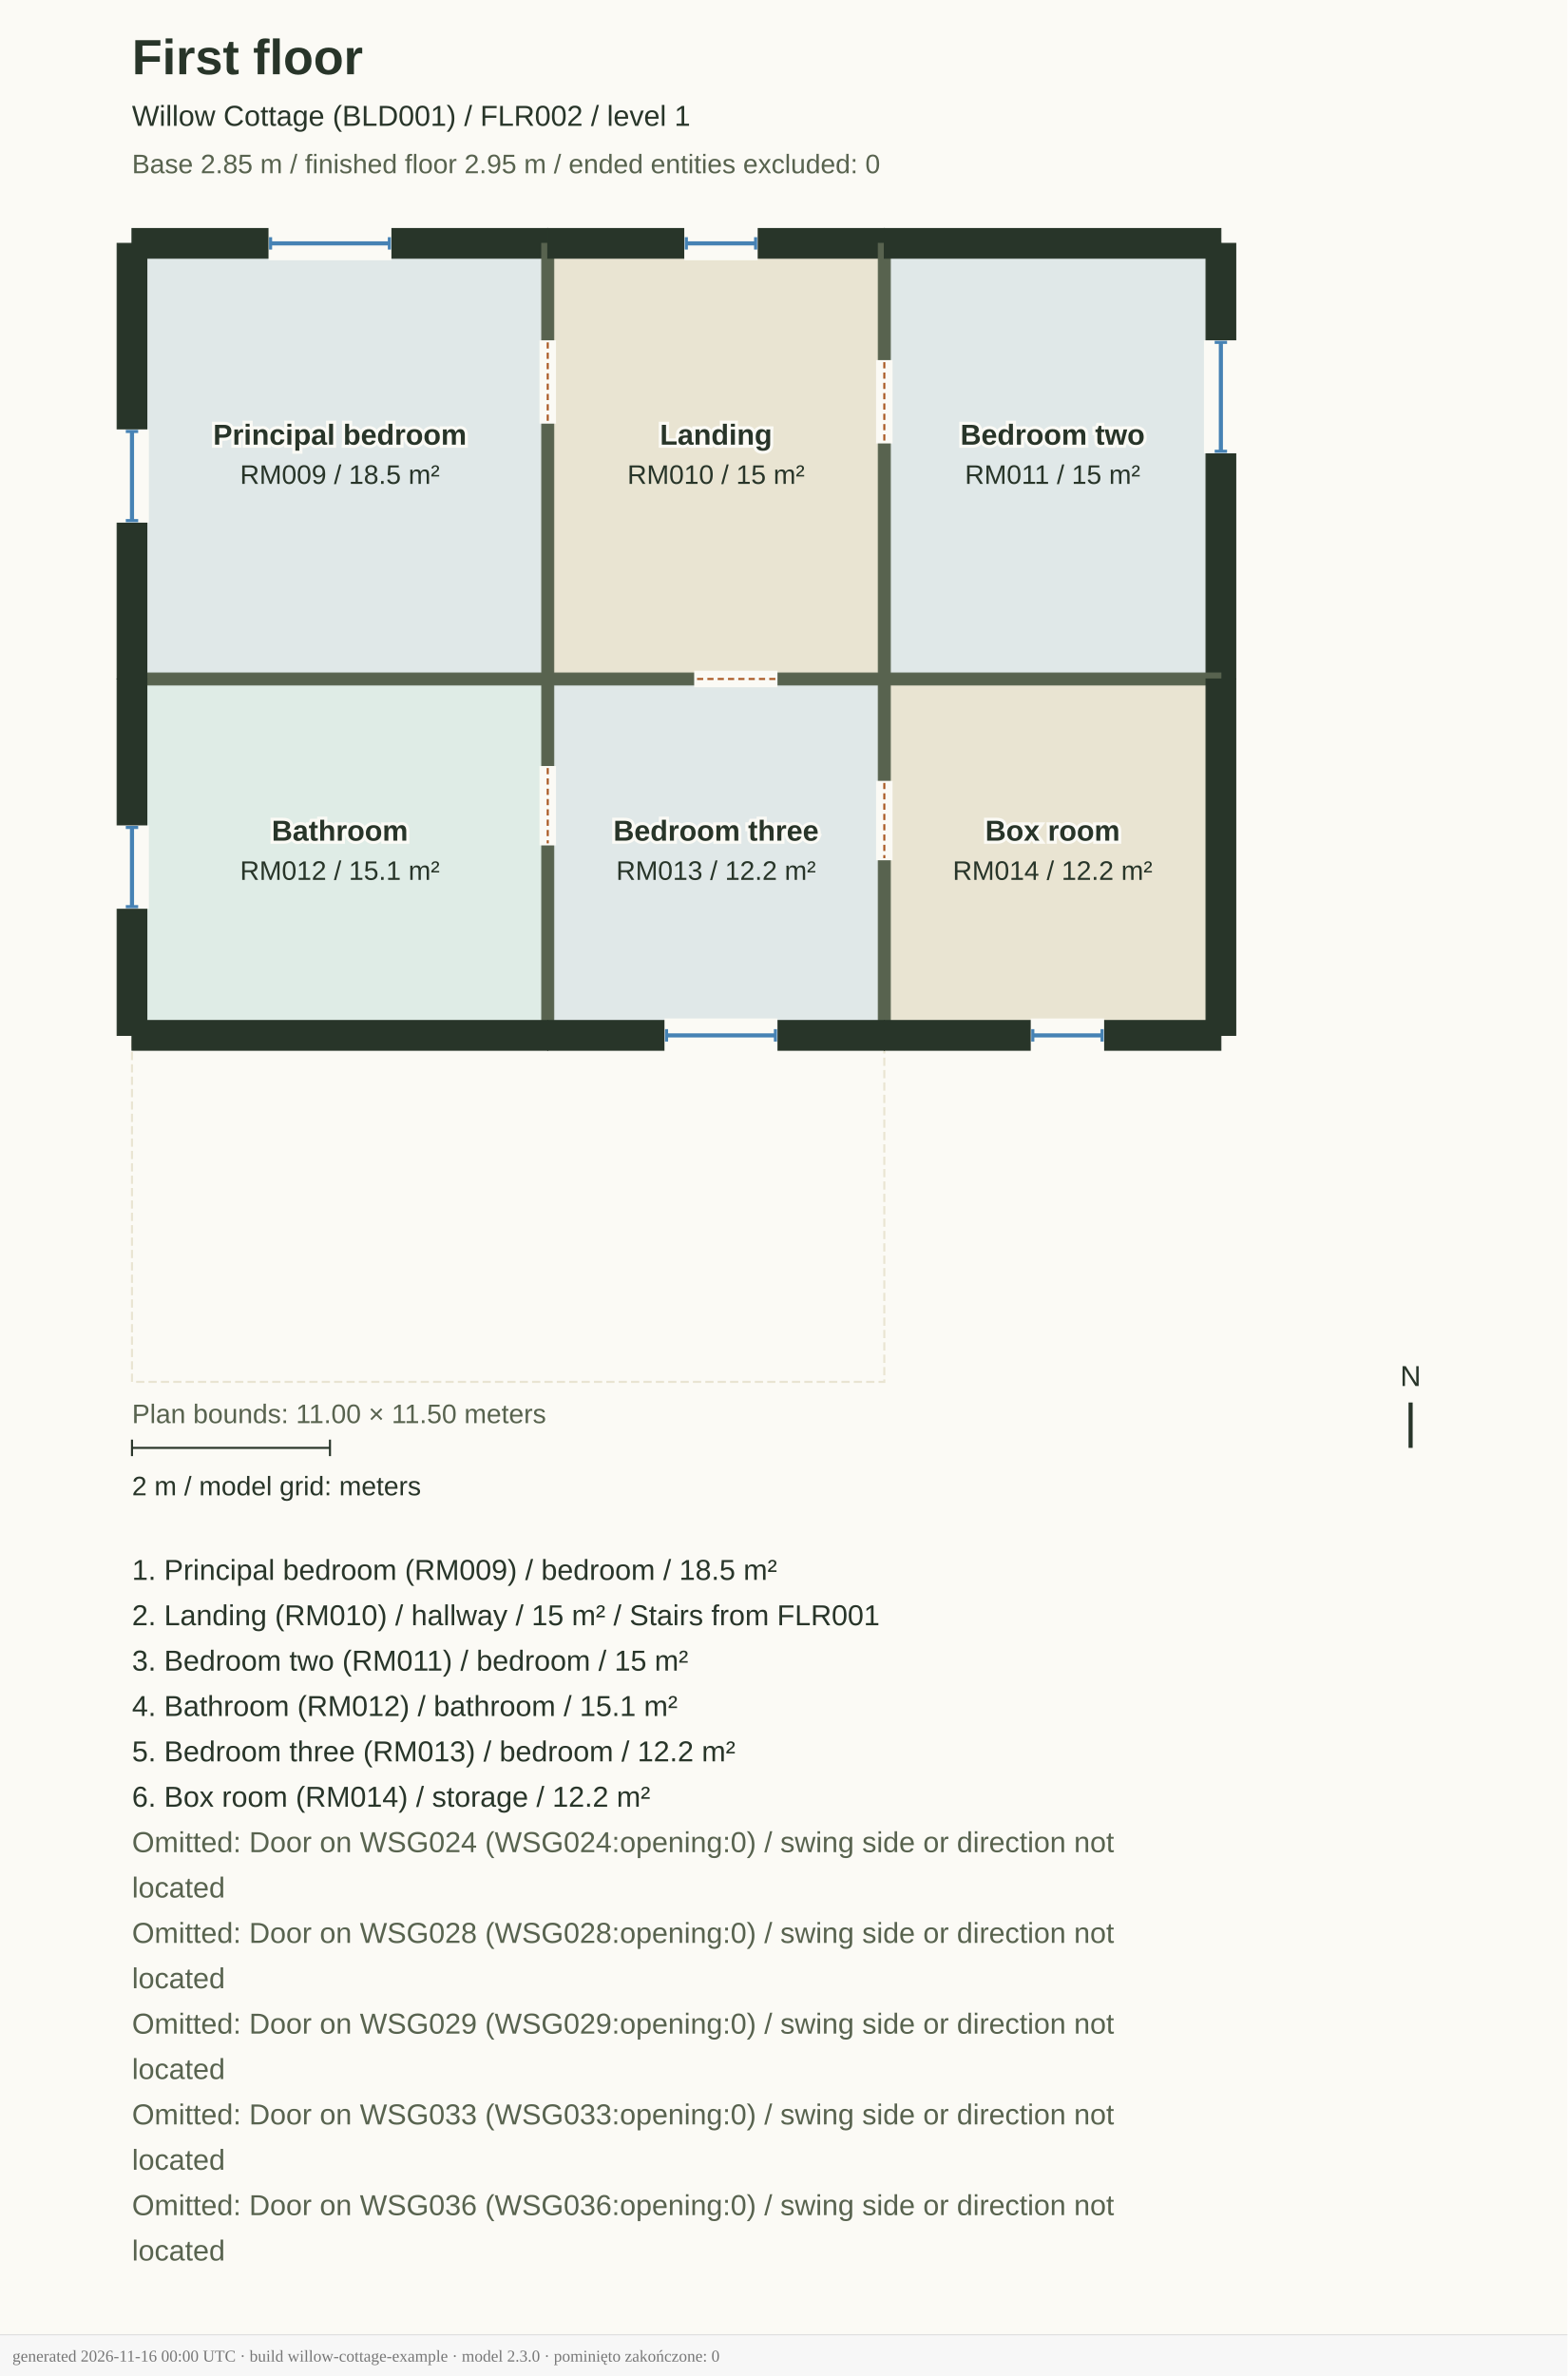
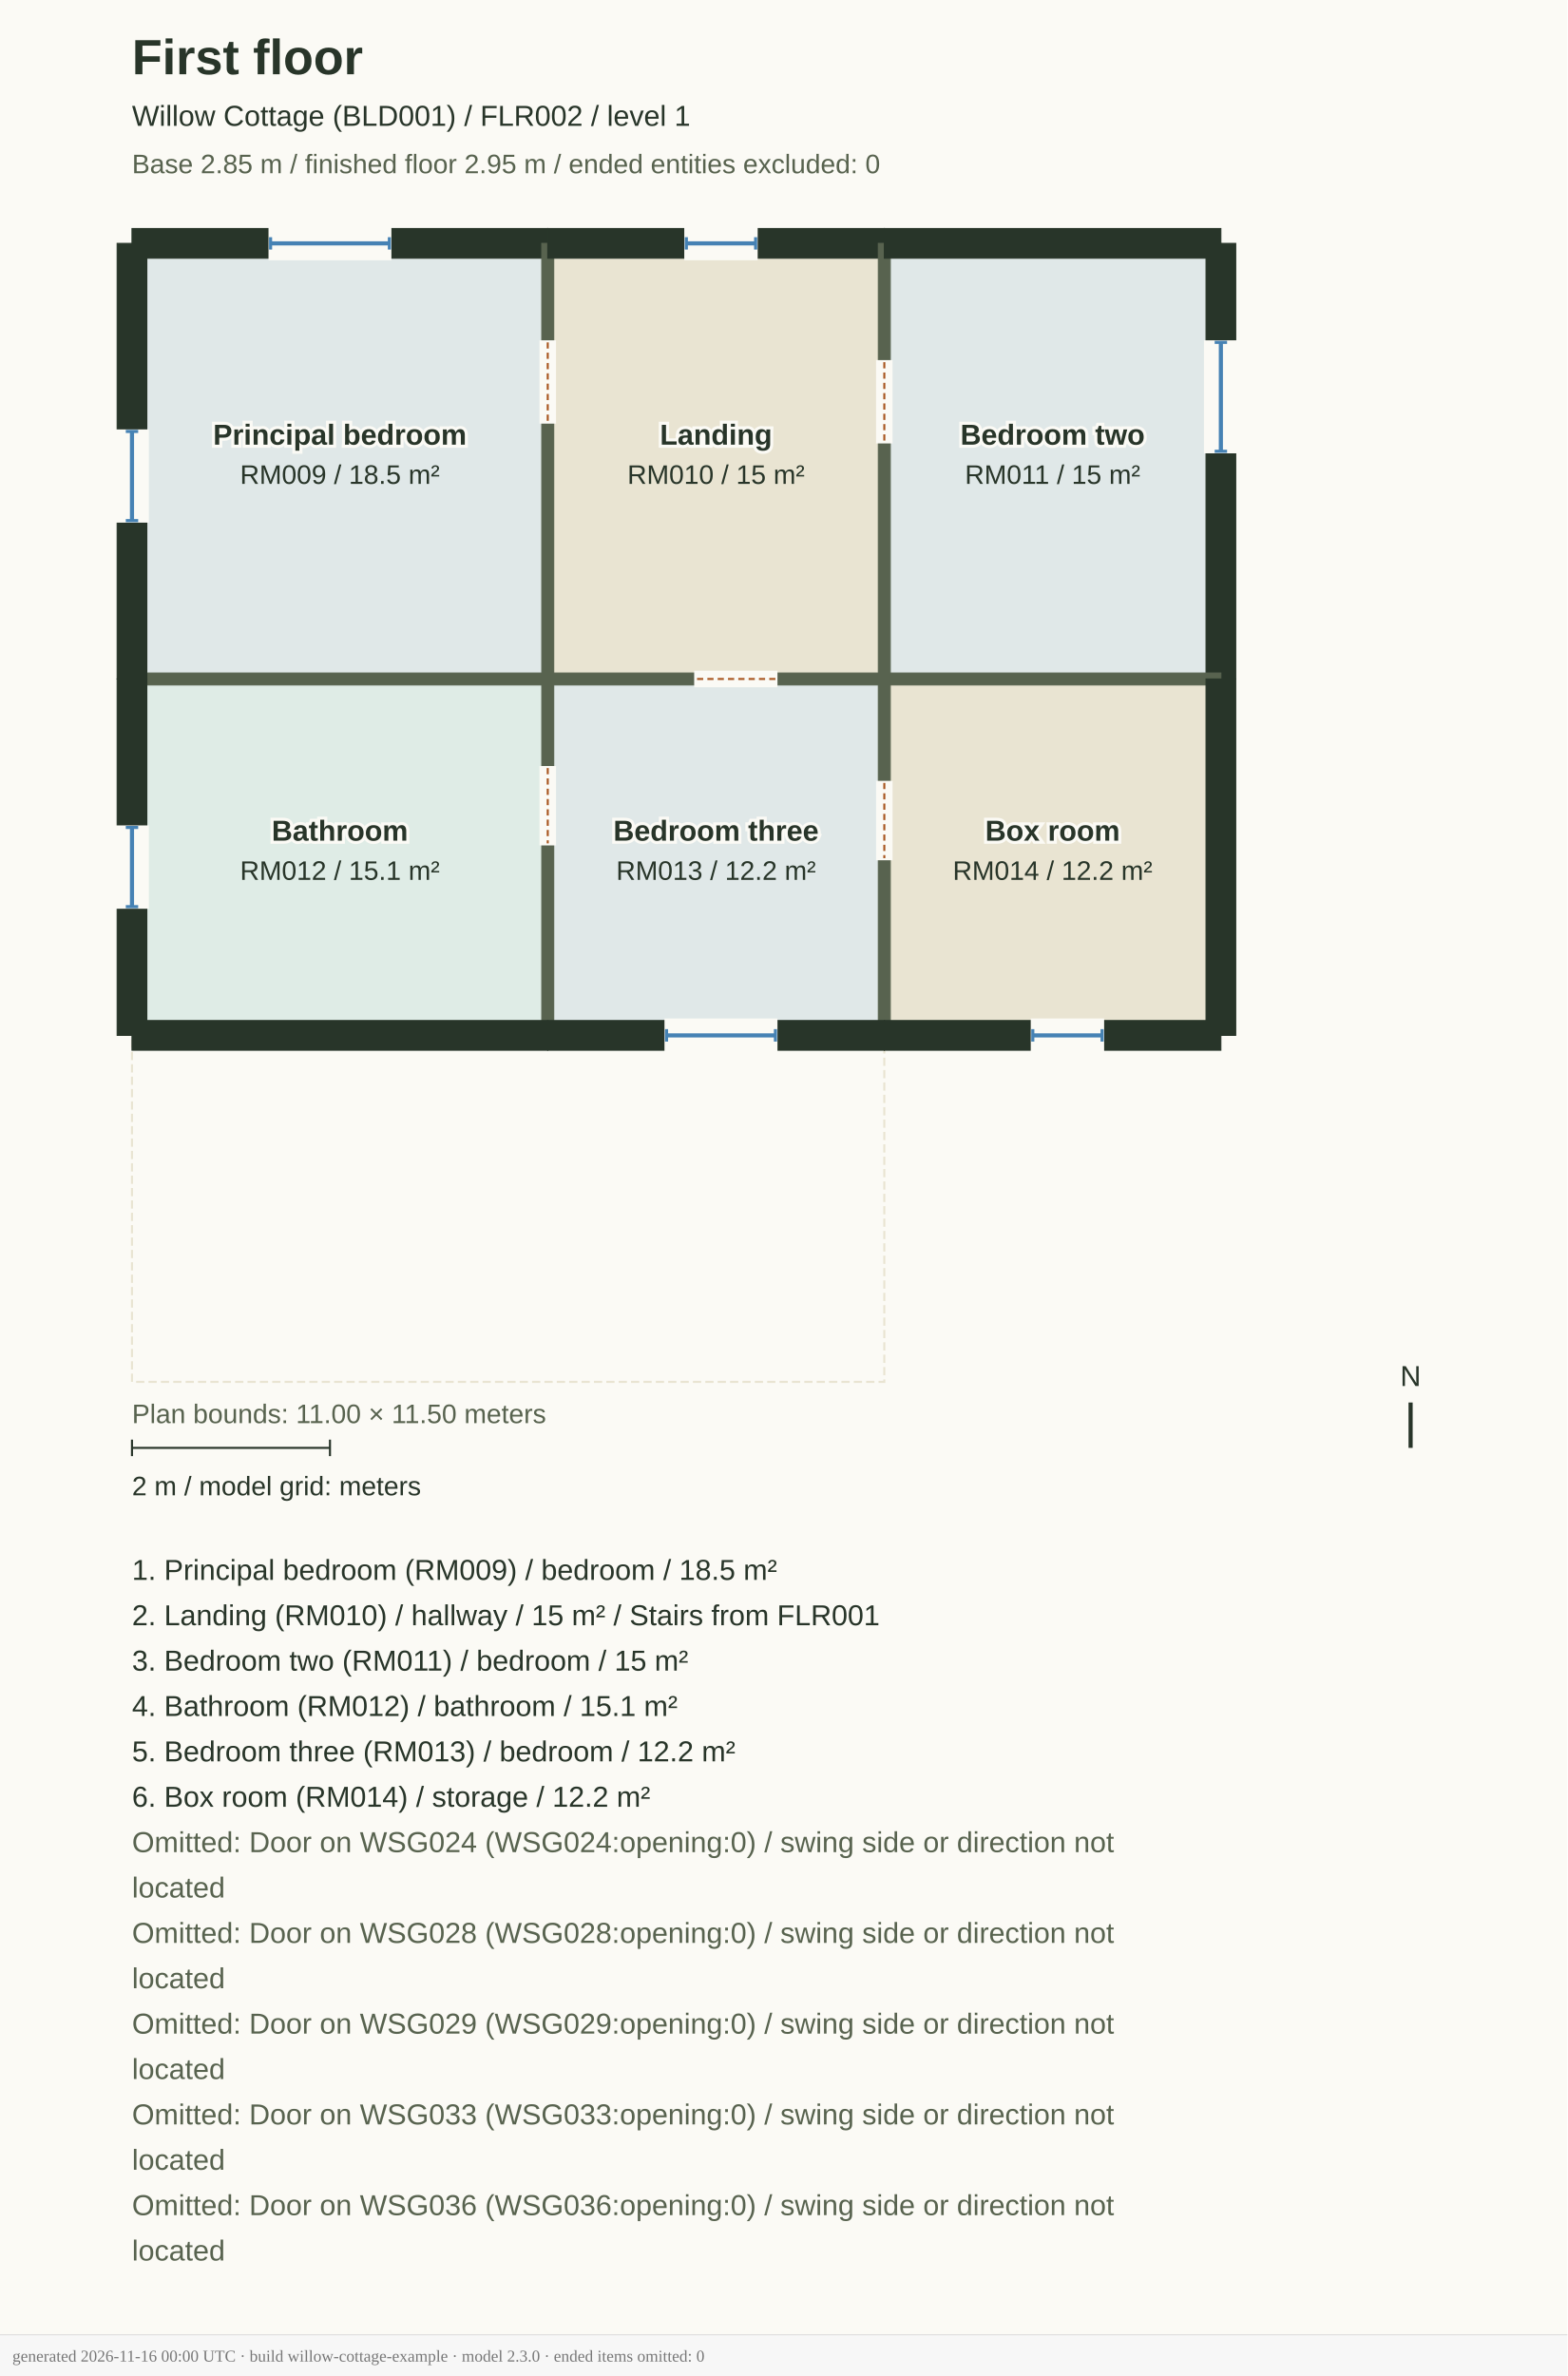
<svg xmlns="http://www.w3.org/2000/svg" width="760.0" height="1152" viewBox="0 0 760.0 1152" role="img" aria-labelledby="realm-2d-42-4c-44-30-30-31-2d-46-4c-52-30-30-32-2d-6c-69-67-68-74-title realm-2d-42-4c-44-30-30-31-2d-46-4c-52-30-30-32-2d-6c-69-67-68-74-desc">
  <rect width="100%" height="100%" fill="#fbfaf5" />
  <g font-family="'Segoe UI', Arial, sans-serif" fill="#283529">
    <text x="64" y="36" font-size="24" font-weight="600">First floor</text>
    <text x="64" y="61" font-size="14">Willow Cottage (BLD001) / FLR002 / level 1</text>
    <text x="64" y="84" font-size="13" fill="#58634f">Base 2.85 m / finished floor 2.95 m / ended entities excluded: 0</text>
    <g data-layer="floor-base" data-model-id="FLR002" transform="translate(0,54)">
      <polygon points="64.0,64.0 592.0,64.0 592.0,448.0 428.8,448.0 428.8,616.0 64.0,616.0" fill="none" stroke="#e9e4d2" stroke-width="1" stroke-dasharray="4,2" />
      <polygon data-model-id="RM009" points="64.0,64.0 265.6,64.0 265.6,275.2 64.0,275.2" fill="#e0e8e8" stroke="#ddd" stroke-width="0.5" />
      <polygon data-model-id="RM012" points="64.0,275.2 265.6,275.2 265.6,448.0 64.0,448.0" fill="#dfece6" stroke="#ddd" stroke-width="0.5" />
      <polygon data-model-id="RM010" points="265.6,64.0 428.8,64.0 428.8,275.2 265.6,275.2" fill="#e9e4d2" stroke="#ddd" stroke-width="0.5" />
      <polygon data-model-id="RM011" points="428.8,64.0 592.0,64.0 592.0,275.2 428.8,275.2" fill="#e0e8e8" stroke="#ddd" stroke-width="0.5" />
      <polygon data-model-id="RM013" points="265.6,275.2 428.8,275.2 428.8,448.0 265.6,448.0" fill="#e0e8e8" stroke="#ddd" stroke-width="0.5" />
      <polygon data-model-id="RM014" points="428.8,275.2 592.0,275.2 592.0,448.0 428.8,448.0" fill="#e9e4d2" stroke="#ddd" stroke-width="0.5" />
      <g data-model-id="WSG023" transform="translate(64.0,64.0) rotate(0.0)">
        <rect x="0" y="-7.2" width="201.6" height="14.4" fill="#283529" stroke="#283529" stroke-width="0.5" />
      </g>
      <g data-model-id="WSG024" transform="translate(265.6,64.0) rotate(90.0)">
        <rect x="0" y="-2.9" width="211.2" height="5.8" fill="#58634f" stroke="#58634f" stroke-width="0.5" />
      </g>
      <g data-model-id="WSG025" transform="translate(265.6,275.2) rotate(180.0)">
        <rect x="0" y="-2.9" width="201.6" height="5.8" fill="#58634f" stroke="#58634f" stroke-width="0.5" />
      </g>
      <g data-model-id="WSG026" transform="translate(64.0,275.2) rotate(-90.0)">
        <rect x="0" y="-7.2" width="211.2" height="14.4" fill="#283529" stroke="#283529" stroke-width="0.5" />
      </g>
      <g data-model-id="WSG027" transform="translate(265.6,64.0) rotate(0.0)">
        <rect x="0" y="-7.2" width="163.2" height="14.4" fill="#283529" stroke="#283529" stroke-width="0.5" />
      </g>
      <g data-model-id="WSG028" transform="translate(428.8,64.0) rotate(90.0)">
        <rect x="0" y="-2.9" width="211.2" height="5.8" fill="#58634f" stroke="#58634f" stroke-width="0.5" />
      </g>
      <g data-model-id="WSG029" transform="translate(428.8,275.2) rotate(180.0)">
        <rect x="0" y="-2.9" width="163.2" height="5.8" fill="#58634f" stroke="#58634f" stroke-width="0.5" />
      </g>
      <g data-model-id="WSG030" transform="translate(428.8,64.0) rotate(0.0)">
        <rect x="0" y="-7.2" width="163.2" height="14.4" fill="#283529" stroke="#283529" stroke-width="0.5" />
      </g>
      <g data-model-id="WSG031" transform="translate(592.0,64.0) rotate(90.0)">
        <rect x="0" y="-7.2" width="211.2" height="14.4" fill="#283529" stroke="#283529" stroke-width="0.5" />
      </g>
      <g data-model-id="WSG032" transform="translate(592.0,275.2) rotate(180.0)">
        <rect x="0" y="-2.9" width="163.2" height="5.8" fill="#58634f" stroke="#58634f" stroke-width="0.5" />
      </g>
      <g data-model-id="WSG033" transform="translate(265.6,275.2) rotate(90.0)">
        <rect x="0" y="-2.9" width="172.8" height="5.8" fill="#58634f" stroke="#58634f" stroke-width="0.5" />
      </g>
      <g data-model-id="WSG034" transform="translate(265.6,448.0) rotate(180.0)">
        <rect x="0" y="-7.2" width="201.6" height="14.4" fill="#283529" stroke="#283529" stroke-width="0.5" />
      </g>
      <g data-model-id="WSG035" transform="translate(64.0,448.0) rotate(-90.0)">
        <rect x="0" y="-7.2" width="172.8" height="14.4" fill="#283529" stroke="#283529" stroke-width="0.5" />
      </g>
      <g data-model-id="WSG036" transform="translate(428.8,275.2) rotate(90.0)">
        <rect x="0" y="-2.9" width="172.8" height="5.8" fill="#58634f" stroke="#58634f" stroke-width="0.5" />
      </g>
      <g data-model-id="WSG037" transform="translate(428.8,448.0) rotate(180.0)">
        <rect x="0" y="-7.2" width="163.2" height="14.4" fill="#283529" stroke="#283529" stroke-width="0.5" />
      </g>
      <g data-model-id="WSG038" transform="translate(592.0,275.2) rotate(90.0)">
        <rect x="0" y="-7.2" width="172.8" height="14.4" fill="#283529" stroke="#283529" stroke-width="0.5" />
      </g>
      <g data-model-id="WSG039" transform="translate(592.0,448.0) rotate(180.0)">
        <rect x="0" y="-7.2" width="163.2" height="14.4" fill="#283529" stroke="#283529" stroke-width="0.5" />
      </g>
      <g data-model-id="WSG023:opening:0" transform="translate(131.2,64.0) rotate(0.0)">
        <rect x="-1" y="-8.2" width="59.6" height="16.4" fill="#fbfaf5" stroke="none" />
        <line x1="0" y1="-3" x2="0" y2="3" stroke="#4682B4" stroke-width="1.5" />
        <line x1="0" y1="0" x2="57.6" y2="0" stroke="#4682B4" stroke-width="2" />
        <line x1="57.6" y1="-3" x2="57.6" y2="3" stroke="#4682B4" stroke-width="1.5" />
      </g>
      <g data-model-id="WSG024:opening:0" transform="translate(265.6,112.0) rotate(90.0)">
        <rect x="-1" y="-4" width="40.4" height="8" fill="#fbfaf5" stroke="none" />
        <line x1="0" y1="0" x2="38.4" y2="0" stroke="#a85620" stroke-width="1" stroke-dasharray="3,2" />
      </g>
      <g data-model-id="WSG026:opening:0" transform="translate(64.0,198.4) rotate(-90.0)">
        <rect x="-1" y="-8.2" width="45.2" height="16.4" fill="#fbfaf5" stroke="none" />
        <line x1="0" y1="-3" x2="0" y2="3" stroke="#4682B4" stroke-width="1.5" />
        <line x1="0" y1="0" x2="43.2" y2="0" stroke="#4682B4" stroke-width="2" />
        <line x1="43.2" y1="-3" x2="43.2" y2="3" stroke="#4682B4" stroke-width="1.5" />
      </g>
      <g data-model-id="WSG027:opening:0" transform="translate(332.8,64.0) rotate(0.0)">
        <rect x="-1" y="-8.2" width="35.6" height="16.4" fill="#fbfaf5" stroke="none" />
        <line x1="0" y1="-3" x2="0" y2="3" stroke="#4682B4" stroke-width="1.5" />
        <line x1="0" y1="0" x2="33.6" y2="0" stroke="#4682B4" stroke-width="2" />
        <line x1="33.6" y1="-3" x2="33.6" y2="3" stroke="#4682B4" stroke-width="1.5" />
      </g>
      <g data-model-id="WSG028:opening:0" transform="translate(428.8,121.6) rotate(90.0)">
        <rect x="-1" y="-4" width="40.4" height="8" fill="#fbfaf5" stroke="none" />
        <line x1="0" y1="0" x2="38.4" y2="0" stroke="#a85620" stroke-width="1" stroke-dasharray="3,2" />
      </g>
      <g data-model-id="WSG029:opening:0" transform="translate(376.0,275.2) rotate(180.0)">
        <rect x="-1" y="-4" width="40.4" height="8" fill="#fbfaf5" stroke="none" />
        <line x1="0" y1="0" x2="38.4" y2="0" stroke="#a85620" stroke-width="1" stroke-dasharray="3,2" />
      </g>
      <g data-model-id="WSG031:opening:0" transform="translate(592.0,112.0) rotate(90.0)">
        <rect x="-1" y="-8.2" width="54.8" height="16.4" fill="#fbfaf5" stroke="none" />
        <line x1="0" y1="-3" x2="0" y2="3" stroke="#4682B4" stroke-width="1.5" />
        <line x1="0" y1="0" x2="52.8" y2="0" stroke="#4682B4" stroke-width="2" />
        <line x1="52.8" y1="-3" x2="52.8" y2="3" stroke="#4682B4" stroke-width="1.5" />
      </g>
      <g data-model-id="WSG033:opening:0" transform="translate(265.6,318.4) rotate(90.0)">
        <rect x="-1" y="-4" width="38.5" height="8" fill="#fbfaf5" stroke="none" />
        <line x1="0" y1="0" x2="36.5" y2="0" stroke="#a85620" stroke-width="1" stroke-dasharray="3,2" />
      </g>
      <g data-model-id="WSG035:opening:0" transform="translate(64.0,385.6) rotate(-90.0)">
        <rect x="-1" y="-8.2" width="40.4" height="16.4" fill="#fbfaf5" stroke="none" />
        <line x1="0" y1="-3" x2="0" y2="3" stroke="#4682B4" stroke-width="1.5" />
        <line x1="0" y1="0" x2="38.4" y2="0" stroke="#4682B4" stroke-width="2" />
        <line x1="38.4" y1="-3" x2="38.4" y2="3" stroke="#4682B4" stroke-width="1.5" />
      </g>
      <g data-model-id="WSG036:opening:0" transform="translate(428.8,325.6) rotate(90.0)">
        <rect x="-1" y="-4" width="38.5" height="8" fill="#fbfaf5" stroke="none" />
        <line x1="0" y1="0" x2="36.5" y2="0" stroke="#a85620" stroke-width="1" stroke-dasharray="3,2" />
      </g>
      <g data-model-id="WSG037:opening:0" transform="translate(376.0,448.0) rotate(180.0)">
        <rect x="-1" y="-8.2" width="54.8" height="16.4" fill="#fbfaf5" stroke="none" />
        <line x1="0" y1="-3" x2="0" y2="3" stroke="#4682B4" stroke-width="1.5" />
        <line x1="0" y1="0" x2="52.8" y2="0" stroke="#4682B4" stroke-width="2" />
        <line x1="52.8" y1="-3" x2="52.8" y2="3" stroke="#4682B4" stroke-width="1.5" />
      </g>
      <g data-model-id="WSG039:opening:0" transform="translate(534.4,448.0) rotate(180.0)">
        <rect x="-1" y="-8.2" width="35.6" height="16.4" fill="#fbfaf5" stroke="none" />
        <line x1="0" y1="-3" x2="0" y2="3" stroke="#4682B4" stroke-width="1.5" />
        <line x1="0" y1="0" x2="33.6" y2="0" stroke="#4682B4" stroke-width="2" />
        <line x1="33.6" y1="-3" x2="33.6" y2="3" stroke="#4682B4" stroke-width="1.5" />
      </g>
    </g>
    <g data-layer="labels">
      <g data-model-id="RM009">
        <text x="164.8" y="215.6" text-anchor="middle" fill="#283529" font-size="14" font-weight="600" stroke="#fbfaf5" stroke-width="3" paint-order="stroke">Principal bedroom</text>
        <text x="164.8" y="234.6" text-anchor="middle" fill="#283529" font-size="13">RM009 / 18.5 m²</text>
      </g>
      <g data-model-id="RM010">
        <text x="347.2" y="215.6" text-anchor="middle" fill="#283529" font-size="14" font-weight="600" stroke="#fbfaf5" stroke-width="3" paint-order="stroke">Landing</text>
        <text x="347.2" y="234.6" text-anchor="middle" fill="#283529" font-size="13">RM010 / 15 m²</text>
      </g>
      <g data-model-id="RM011">
        <text x="510.4" y="215.6" text-anchor="middle" fill="#283529" font-size="14" font-weight="600" stroke="#fbfaf5" stroke-width="3" paint-order="stroke">Bedroom two</text>
        <text x="510.4" y="234.6" text-anchor="middle" fill="#283529" font-size="13">RM011 / 15 m²</text>
      </g>
      <g data-model-id="RM012">
        <text x="164.8" y="407.6" text-anchor="middle" fill="#283529" font-size="14" font-weight="600" stroke="#fbfaf5" stroke-width="3" paint-order="stroke">Bathroom</text>
        <text x="164.8" y="426.6" text-anchor="middle" fill="#283529" font-size="13">RM012 / 15.1 m²</text>
      </g>
      <g data-model-id="RM013">
        <text x="347.2" y="407.6" text-anchor="middle" fill="#283529" font-size="14" font-weight="600" stroke="#fbfaf5" stroke-width="3" paint-order="stroke">Bedroom three</text>
        <text x="347.2" y="426.6" text-anchor="middle" fill="#283529" font-size="13">RM013 / 12.2 m²</text>
      </g>
      <g data-model-id="RM014">
        <text x="510.4" y="407.6" text-anchor="middle" fill="#283529" font-size="14" font-weight="600" stroke="#fbfaf5" stroke-width="3" paint-order="stroke">Box room</text>
        <text x="510.4" y="426.6" text-anchor="middle" fill="#283529" font-size="13">RM014 / 12.2 m²</text>
      </g>
    </g>
    <text x="64" y="690" font-size="13" fill="#58634f">Plan bounds: 11.00 × 11.50 meters</text>
    <g data-layer="legend">
      <path d="M 64 702 h 96 m 0 -4 v 8 M 64 698 v 8" stroke="#283529" fill="none" />
      <text x="64" y="725" font-size="13">2 m / model grid: meters</text>
      <path d="M 684 702 l -2.6942229581241772e-15 -22" stroke="#283529" stroke-width="2" />
      <text x="684" y="672" text-anchor="middle" font-size="14">N</text>
      <text data-model-id="RM009" x="64" y="766" font-size="14" fill="#283529">1. Principal bedroom (RM009) / bedroom / 18.5 m²</text>
      <text data-model-id="RM010" x="64" y="788" font-size="14" fill="#283529">2. Landing (RM010) / hallway / 15 m² / Stairs from FLR001</text>
      <text data-model-id="RM011" x="64" y="810" font-size="14" fill="#283529">3. Bedroom two (RM011) / bedroom / 15 m²</text>
      <text data-model-id="RM012" x="64" y="832" font-size="14" fill="#283529">4. Bathroom (RM012) / bathroom / 15.1 m²</text>
      <text data-model-id="RM013" x="64" y="854" font-size="14" fill="#283529">5. Bedroom three (RM013) / bedroom / 12.2 m²</text>
      <text data-model-id="RM014" x="64" y="876" font-size="14" fill="#283529">6. Box room (RM014) / storage / 12.2 m²</text>
      <text data-model-id="WSG024:opening:0" x="64" y="898" font-size="14" fill="#58634f">Omitted: Door on WSG024 (WSG024:opening:0) / swing side or direction not</text>
      <text data-model-id="WSG024:opening:0" x="64" y="920" font-size="14" fill="#58634f">located</text>
      <text data-model-id="WSG028:opening:0" x="64" y="942" font-size="14" fill="#58634f">Omitted: Door on WSG028 (WSG028:opening:0) / swing side or direction not</text>
      <text data-model-id="WSG028:opening:0" x="64" y="964" font-size="14" fill="#58634f">located</text>
      <text data-model-id="WSG029:opening:0" x="64" y="986" font-size="14" fill="#58634f">Omitted: Door on WSG029 (WSG029:opening:0) / swing side or direction not</text>
      <text data-model-id="WSG029:opening:0" x="64" y="1008" font-size="14" fill="#58634f">located</text>
      <text data-model-id="WSG033:opening:0" x="64" y="1030" font-size="14" fill="#58634f">Omitted: Door on WSG033 (WSG033:opening:0) / swing side or direction not</text>
      <text data-model-id="WSG033:opening:0" x="64" y="1052" font-size="14" fill="#58634f">located</text>
      <text data-model-id="WSG036:opening:0" x="64" y="1074" font-size="14" fill="#58634f">Omitted: Door on WSG036 (WSG036:opening:0) / swing side or direction not</text>
      <text data-model-id="WSG036:opening:0" x="64" y="1096" font-size="14" fill="#58634f">located</text>
    </g>
  </g>
  <g id="archally-provenance" data-generated-build="willow-cottage-example">
    <rect x="0" y="1132" width="760" height="20" fill="#f7f7f7" />
    <line x1="0" y1="1132" x2="760" y2="1132" stroke="#ddd" stroke-width="0.5" />
-     <text x="6" y="1145" font-size="8" fill="#777">generated 2026-11-16 00:00 UTC · build willow-cottage-example · model 2.3.0 · pominięto zakończone: 0</text>
+     <text x="6" y="1145" font-size="8" fill="#777">generated 2026-11-16 00:00 UTC · build willow-cottage-example · model 2.3.0 · ended items omitted: 0</text>
  </g>
</svg>
